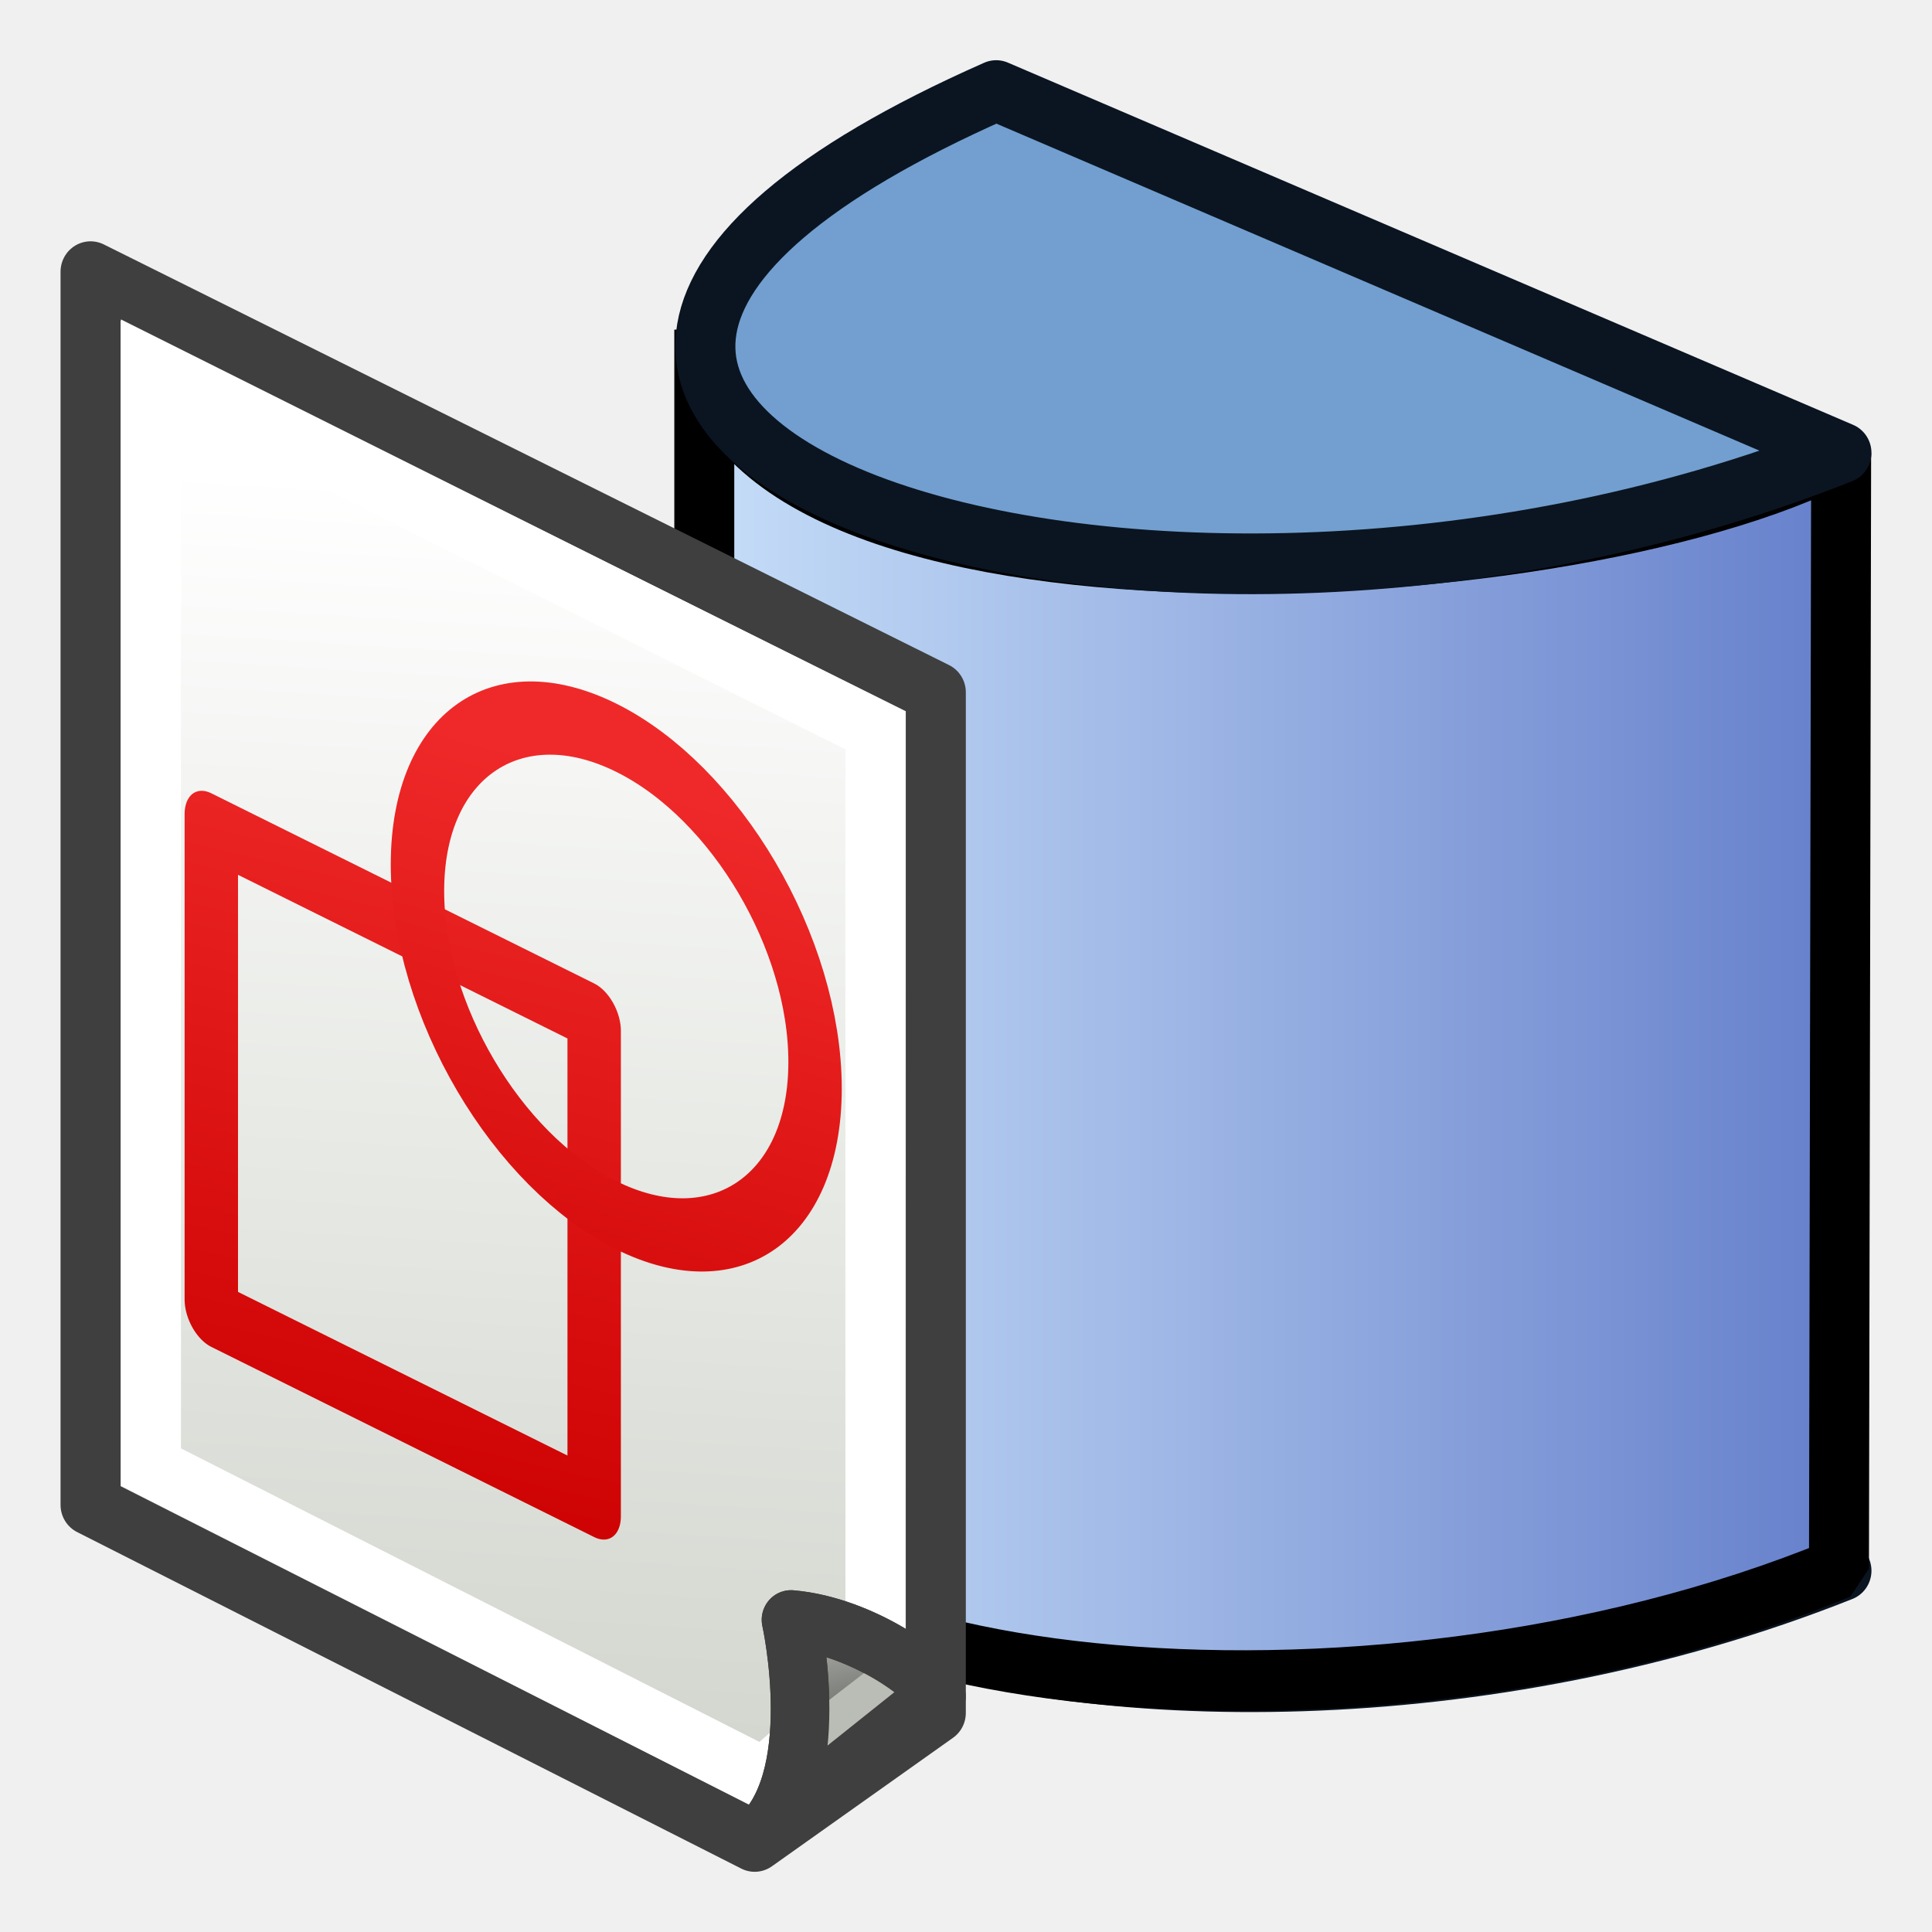
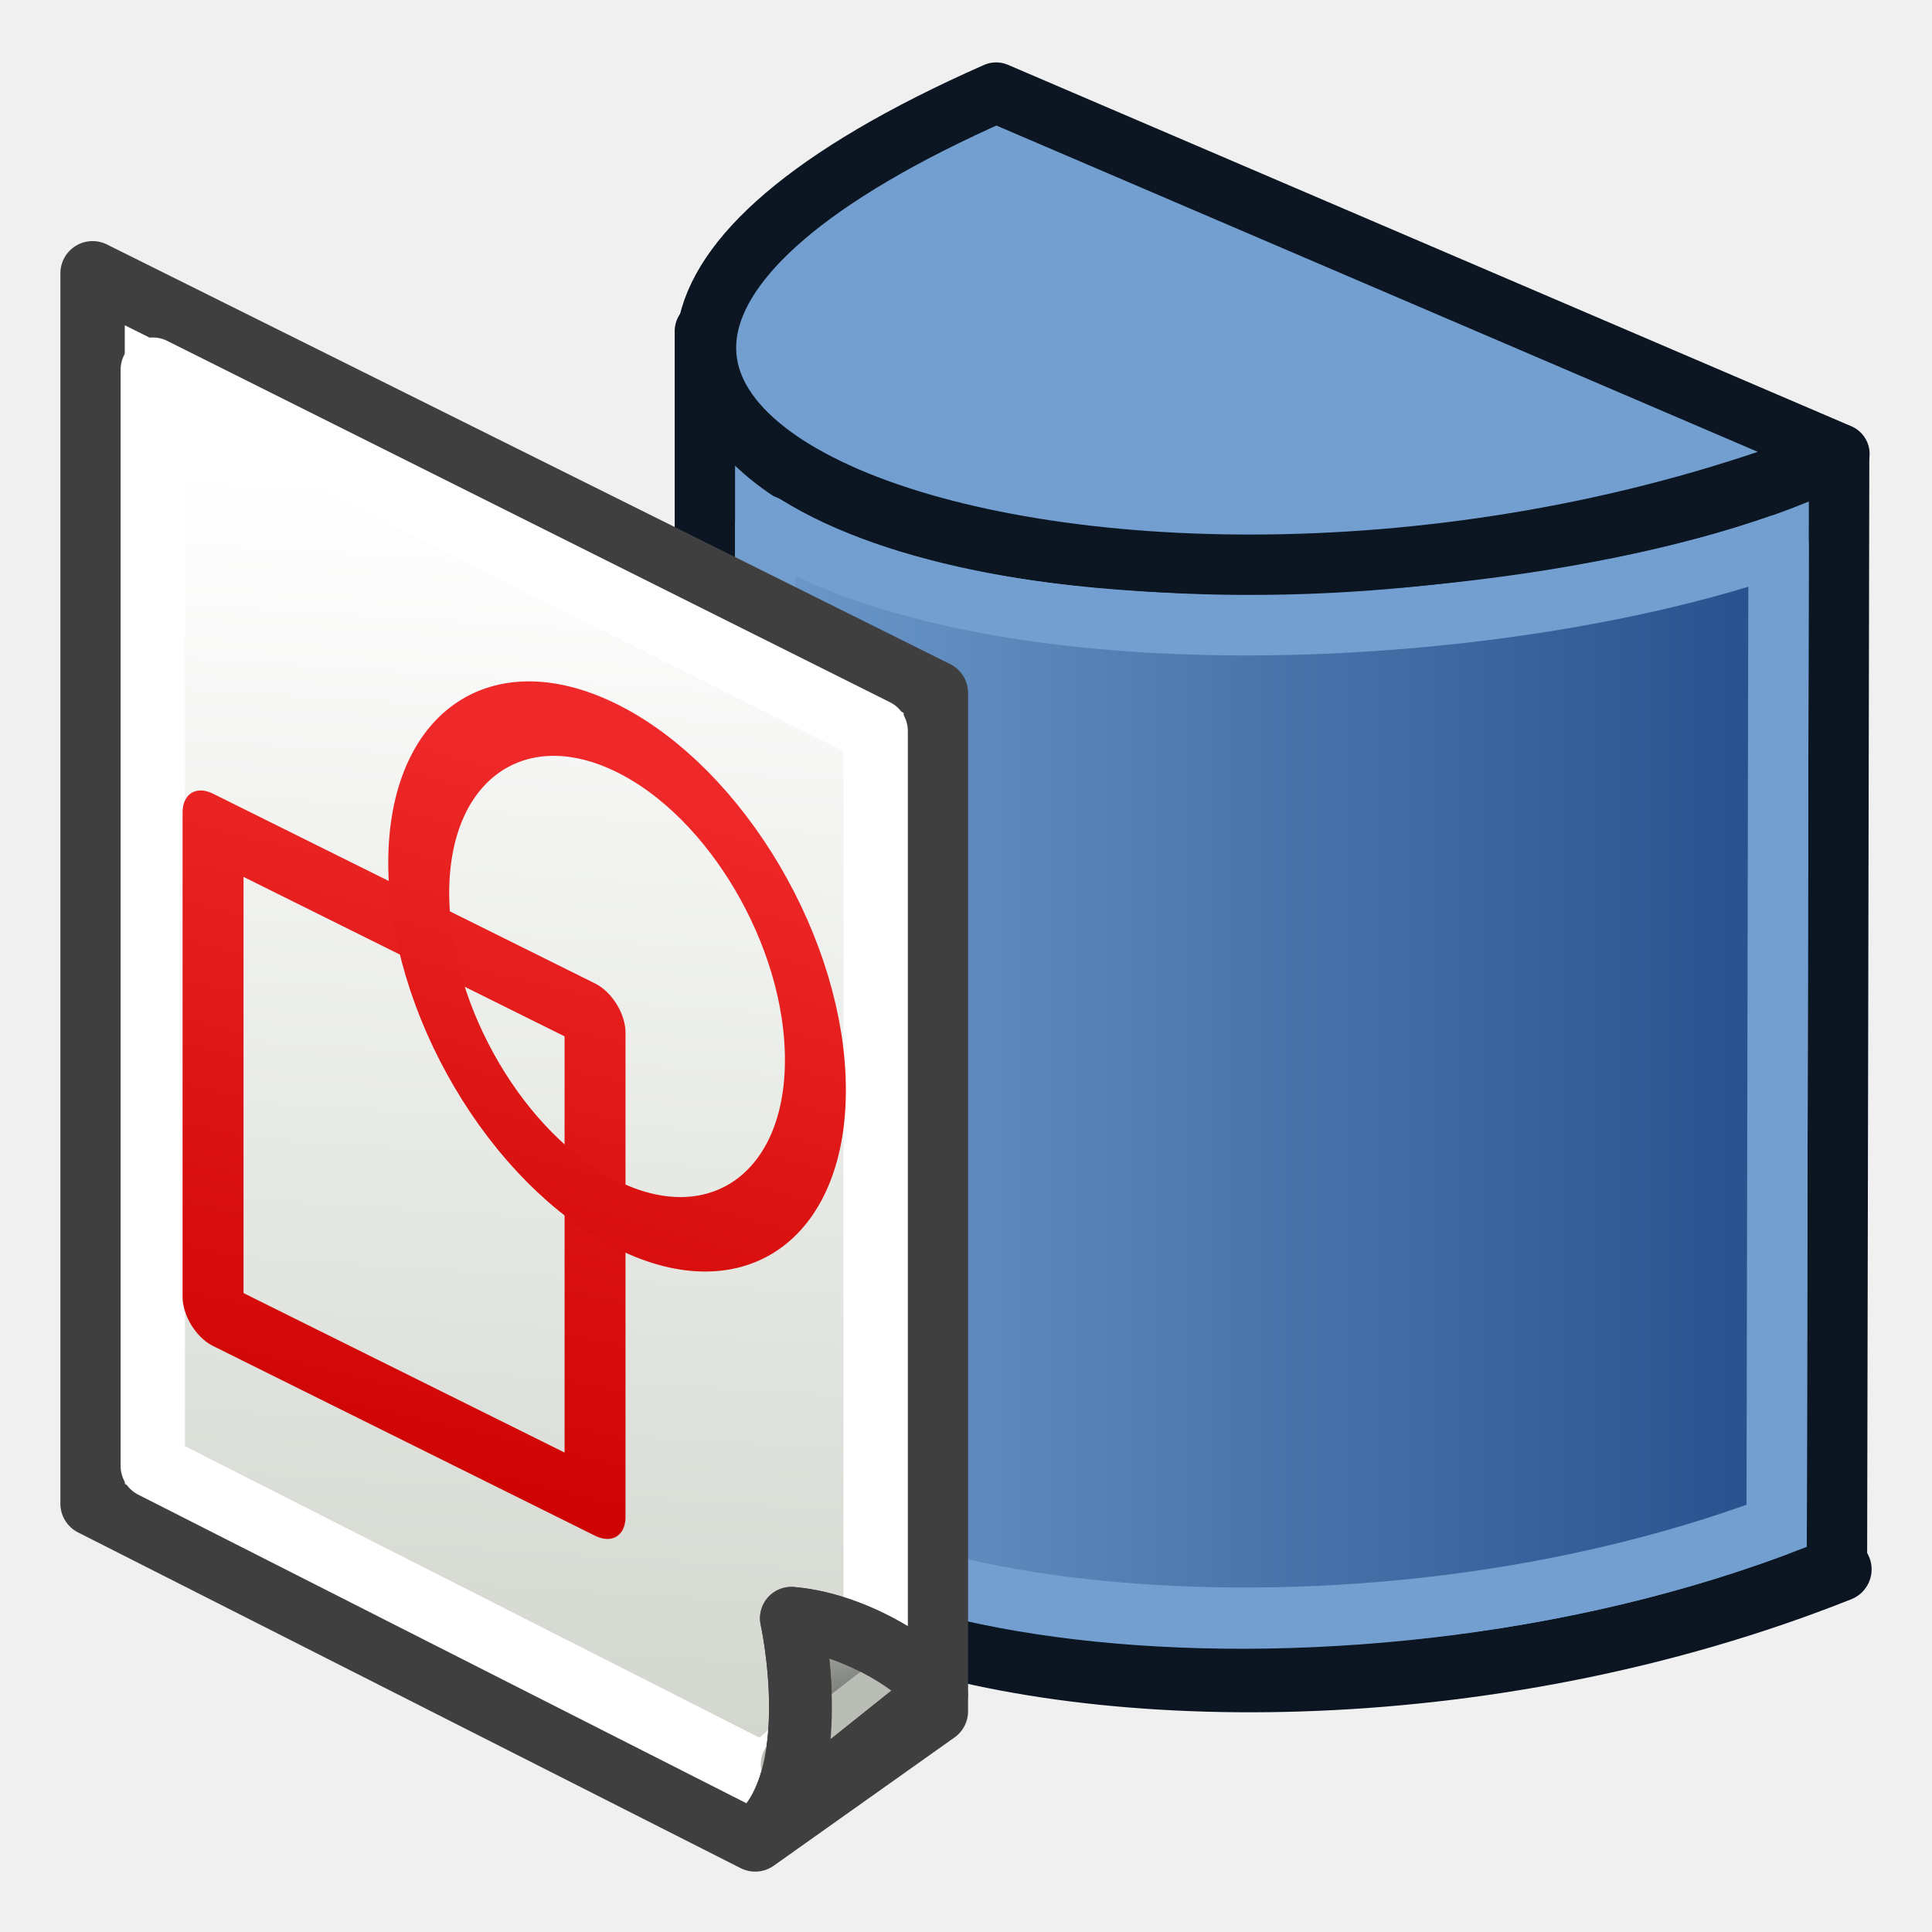
- <svg xmlns="http://www.w3.org/2000/svg" xmlns:xlink="http://www.w3.org/1999/xlink" width="68.267" height="68.267" id="svg3364" version="1.1">
-   <defs id="defs3366">
-     <linearGradient id="linearGradient3835">
-       <stop id="stop3837" offset="0" style="stop-color:#637dca;stop-opacity:1;" />
-       <stop id="stop3839" offset="1" style="stop-color:#9eaede;stop-opacity:1;" />
+ <svg xmlns="http://www.w3.org/2000/svg" xmlns:xlink="http://www.w3.org/1999/xlink" width="64" height="64" id="svg2869" version="1.1" viewBox="0 0 64 64">
+   <defs id="defs2871">
+     <linearGradient id="linearGradient64">
+       <stop id="stop63" offset="0" style="stop-color:#204a87;stop-opacity:1" />
+       <stop id="stop64" offset="1" style="stop-color:#729fcf;stop-opacity:0;" />
    </linearGradient>
-     <linearGradient id="linearGradient3827">
-       <stop style="stop-color:#000000;stop-opacity:1;" offset="0" id="stop3829" />
-       <stop style="stop-color:#000000;stop-opacity:0;" offset="1" id="stop3831" />
+     <linearGradient id="linearGradient5">
+       <stop style="stop-color:#ef2929;stop-opacity:1;" offset="0" id="stop19" />
+       <stop style="stop-color:#ef2929;stop-opacity:0;" offset="1" id="stop20" />
    </linearGradient>
-     <linearGradient id="linearGradient3864">
-       <stop id="stop3866" offset="0" style="stop-color:#840000;stop-opacity:1;" />
-       <stop id="stop3868" offset="1" style="stop-color:#ff2b1e;stop-opacity:1;" />
+     <linearGradient id="swatch18">
+       <stop style="stop-color:#ef2929;stop-opacity:1;" offset="0" id="stop18" />
    </linearGradient>
-     <linearGradient id="linearGradient3593">
-       <stop style="stop-color:#00aff9;stop-opacity:1;" offset="0" id="stop3595" />
-       <stop style="stop-color:#001ccc;stop-opacity:1;" offset="1" id="stop3597" />
+     <linearGradient id="swatch15">
+       <stop style="stop-color:#3d0000;stop-opacity:1;" offset="0" id="stop15" />
    </linearGradient>
-     <radialGradient xlink:href="#linearGradient3864" id="radialGradient2998" gradientUnits="userSpaceOnUse" gradientTransform="matrix(1.66966,0.639115,-0.09121381,0.3124449,-540.8872,-258.462)" cx="342.583" cy="27.257" fx="342.583" fy="27.257" r="19.571" />
-     <radialGradient xlink:href="#linearGradient3593-0" id="radialGradient3004-8" gradientUnits="userSpaceOnUse" gradientTransform="translate(-320.5998,-6.63068)" cx="330.638" cy="39.963" fx="330.638" fy="39.963" r="19.571" />
-     <linearGradient id="linearGradient3593-0">
-       <stop style="stop-color:#c8e0f9;stop-opacity:1;" offset="0" id="stop3595-2" />
-       <stop style="stop-color:#637dca;stop-opacity:1;" offset="1" id="stop3597-1" />
+     <linearGradient id="linearGradient5-1">
+       <stop style="stop-color:#ef2929;stop-opacity:1;" offset="0" id="stop5" />
+       <stop style="stop-color:#ef2929;stop-opacity:0;" offset="1" id="stop6" />
    </linearGradient>
-     <radialGradient r="19.571" fy="39.963" fx="330.638" cy="39.963" cx="330.638" gradientTransform="matrix(-0.9322778,0,0,1.355442,396.3335,-27.20821)" gradientUnits="userSpaceOnUse" id="radialGradient3036" xlink:href="#linearGradient3593-0" />
-     <linearGradient xlink:href="#linearGradient3593" id="linearGradient3799" x1="5.364" y1="34" x2="57" y2="34" gradientUnits="userSpaceOnUse" gradientTransform="matrix(1.350012,0,0,1.334895,9.284686,-20.4308)" />
-     <linearGradient xlink:href="#linearGradient3593-3" id="linearGradient3799-2" x1="5.364" y1="34" x2="57" y2="34" gradientUnits="userSpaceOnUse" gradientTransform="matrix(1.630843,0,0,1.594525,9.340012,-34.89893)" />
-     <linearGradient id="linearGradient3593-3">
-       <stop style="stop-color:#00aff9;stop-opacity:1;" offset="0" id="stop3595-23" />
-       <stop style="stop-color:#001ccc;stop-opacity:1;" offset="1" id="stop3597-7" />
+     <linearGradient id="linearGradient3836-9">
+       <stop style="stop-color:#a40000;stop-opacity:1" offset="0" id="stop3838-8" />
+       <stop style="stop-color:#ef2929;stop-opacity:1" offset="1" id="stop3840-1" />
    </linearGradient>
-     <linearGradient y2="34" x2="57" y1="34" x1="5.364" gradientTransform="matrix(1.063257,0,0,1.063257,-4.765929,-8.602711)" gradientUnits="userSpaceOnUse" id="linearGradient3919" xlink:href="#linearGradient3593-3" />
-     <linearGradient gradientTransform="matrix(0,7.310674,7.310674,0,900.3474,985.9878)" y2="20" x2="6" y1="38" x1="58" gradientUnits="userSpaceOnUse" id="linearGradient3127" xlink:href="#linearGradient3866" />
+     <linearGradient xlink:href="#linearGradient861" id="linearGradient863" x1="9.084" y1="289.347" x2="7.657" y2="296.467" gradientUnits="userSpaceOnUse" gradientTransform="matrix(3.498398,0,0,3.502324,1.471897,-978.4025)" />
+     <linearGradient id="linearGradient861">
+       <stop style="stop-color:#4e9a06;stop-opacity:1" offset="0" id="stop857" />
+       <stop style="stop-color:#8ae234;stop-opacity:1" offset="1" id="stop859" />
+     </linearGradient>
+     <linearGradient xlink:href="#linearGradient3253" id="linearGradient3255" x1="3.261" y1="286.328" x2="16.78" y2="286.328" gradientUnits="userSpaceOnUse" gradientTransform="matrix(3.498398,0,0,3.502324,1.471897,-978.4025)" />
+     <linearGradient id="linearGradient3253">
+       <stop style="stop-color:#204a87;stop-opacity:1" offset="0" id="stop3249" />
+       <stop style="stop-color:#729fcf;stop-opacity:1" offset="1" id="stop3251" />
+     </linearGradient>
+     <linearGradient gradientUnits="userSpaceOnUse" y2="59.273" x2="14.343" y1="6.947" x1="50.471" id="linearGradient834" xlink:href="#linearGradient832" gradientTransform="matrix(0.9349402,0,0,0.9341045,0.1743414,-0.4783578)" />
+     <linearGradient id="linearGradient832">
+       <stop id="stop828" offset="0" style="stop-color:#a40000;stop-opacity:1" />
+       <stop id="stop830" offset="1" style="stop-color:#ef2929;stop-opacity:1" />
+     </linearGradient>
+     <linearGradient id="b" y1="44" y2="4" x2="0" gradientUnits="userSpaceOnUse">
+       <stop stop-color="#7cbaf8" id="stop3" />
+       <stop offset="1" stop-color="#f4fcff" id="stop4" />
+     </linearGradient>
+     <linearGradient id="c" y1="39" y2="9" x2="0" gradientUnits="userSpaceOnUse" gradientTransform="matrix(1.02857,0,0,1.2,-5.314,-4.8)">
+       <stop stop-color="#197cf1" id="stop5-5" />
+       <stop offset="1" stop-color="#20bcfa" id="stop6-4" />
+     </linearGradient>
+     <linearGradient id="a" y1="1016.36" x1="13" y2="1040.36" gradientUnits="userSpaceOnUse" x2="36">
+       <stop stop-color="#292c2f" id="stop1" />
+       <stop offset="1" stop-opacity="0" id="stop2" />
+     </linearGradient>
+     <linearGradient id="b-1" y1="44" y2="4" x2="0" gradientUnits="userSpaceOnUse">
+       <stop stop-color="#7cbaf8" id="stop3-4" />
+       <stop offset="1" stop-color="#f4fcff" id="stop4-9" />
+     </linearGradient>
+     <linearGradient id="c-2" y1="39" y2="9" x2="0" gradientUnits="userSpaceOnUse" gradientTransform="matrix(1.02857,0,0,1.2,-5.314,-4.8)">
+       <stop stop-color="#197cf1" id="stop5-9" />
+       <stop offset="1" stop-color="#20bcfa" id="stop6-3" />
+     </linearGradient>
+     <linearGradient id="a-7" y1="1016.36" x1="13" y2="1040.36" gradientUnits="userSpaceOnUse" x2="36">
+       <stop stop-color="#292c2f" id="stop1-7" />
+       <stop offset="1" stop-opacity="0" id="stop2-9" />
+     </linearGradient>
+     <linearGradient y2="-0.282" x2="28.317" y1="21.905" x1="45.919" gradientUnits="userSpaceOnUse" id="linearGradient863-4" xlink:href="#linearGradient64" gradientTransform="matrix(0.9793146,0,0,0.9790912,-2.865086,-4.202229)" />
+     <linearGradient id="linearGradient844">
+       <stop id="stop840" offset="0" style="stop-color:#3465a4;stop-opacity:1" />
+       <stop id="stop842" offset="1" style="stop-color:#729fcf;stop-opacity:1;" />
+     </linearGradient>
+     <linearGradient gradientUnits="userSpaceOnUse" y2="16.071" x2="59.694" y1="38.186" x1="35.721" id="linearGradient846" xlink:href="#linearGradient844" gradientTransform="matrix(0.9793146,0,0,0.9790912,-2.865086,-4.202229)" />
+     <linearGradient gradientUnits="userSpaceOnUse" y2="47.962" x2="20.924" y1="-16.748" x1="75.763" id="linearGradient826" xlink:href="#linearGradient824" gradientTransform="matrix(0.9272655,0,0,0.9271075,-0.1937389,3.664047)" />
+     <linearGradient id="linearGradient824">
+       <stop id="stop820" offset="0" style="stop-color:#204a87;stop-opacity:1" />
+       <stop id="stop822" offset="1" style="stop-color:#729fcf;stop-opacity:0.436" />
+     </linearGradient>
+     <linearGradient gradientUnits="userSpaceOnUse" y2="47.962" x2="20.924" y1="-16.748" x1="75.763" id="linearGradient826-5" xlink:href="#linearGradient824-8" gradientTransform="matrix(0.9115543,0,0,0.9109141,0.4714681,0.7233405)" />
+     <linearGradient id="linearGradient824-8">
+       <stop id="stop820-9" offset="0" style="stop-color:#204a87;stop-opacity:1" />
+       <stop id="stop822-7" offset="1" style="stop-color:#729fcf;stop-opacity:1" />
+     </linearGradient>
+     <radialGradient r="31.662" fy="4.237" fx="32.507" cy="4.237" cx="32.507" gradientTransform="matrix(-0.5159138,1.211069,-0.9546189,-0.406673,38.92833,-20.44929)" gradientUnits="userSpaceOnUse" id="radialGradient864" xlink:href="#linearGradient862" />
+     <linearGradient id="linearGradient862">
+       <stop id="stop858" offset="0" style="stop-color:#729fcf;stop-opacity:1" />
+       <stop id="stop860" offset="1" style="stop-color:#204a87;stop-opacity:1" />
+     </linearGradient>
+     <linearGradient y2="62.097" x2="24.654" y1="51.356" x1="19.431" gradientUnits="userSpaceOnUse" id="linearGradient845" xlink:href="#linearGradient3354" gradientTransform="matrix(0.9413435,0,0,0.9413513,-0.6763113,0.2769929)" />
+     <linearGradient id="linearGradient3354">
+       <stop style="stop-color:#204a87;stop-opacity:1" offset="0" id="stop3356" />
+       <stop style="stop-color:#729fcf;stop-opacity:1" offset="1" id="stop3358" />
+     </linearGradient>
+     <linearGradient y2="63.682" x2="27.555" y1="46.572" x1="8.256" gradientUnits="userSpaceOnUse" id="linearGradient845-2" xlink:href="#linearGradient3354-8" gradientTransform="matrix(0.9239391,0,0,0.9236901,-0.3102776,0.9162554)" />
+     <linearGradient id="linearGradient3354-8">
+       <stop style="stop-color:#5583e3;stop-opacity:1" offset="0" id="stop3356-0" />
+       <stop style="stop-color:#bfe8fb;stop-opacity:1" offset="1" id="stop3358-7" />
+     </linearGradient>
+     <radialGradient r="31.662" fy="4.237" fx="32.507" cy="4.237" cx="32.507" gradientTransform="matrix(-0.5063751,1.188347,-0.936969,-0.3990432,38.56211,-19.42117)" gradientUnits="userSpaceOnUse" id="radialGradient864-0" xlink:href="#linearGradient862-3" />
+     <linearGradient id="linearGradient862-3">
+       <stop id="stop858-8" offset="0" style="stop-color:#a7c8f7;stop-opacity:1" />
+       <stop id="stop860-6" offset="1" style="stop-color:#f6f3ff;stop-opacity:1" />
+     </linearGradient>
+     <linearGradient xlink:href="#linearGradient3354-2" id="linearGradient4516" gradientUnits="userSpaceOnUse" x1="14.578" y1="27.644" x2="50.611" y2="42.348" gradientTransform="matrix(0.9581791,0,0,0.9576119,-0.9742071,-2.119295)" />
+     <linearGradient id="linearGradient3354-2">
+       <stop id="stop3356-1" offset="0" style="stop-color:#204a87;stop-opacity:1" />
+       <stop id="stop3358-0" offset="1" style="stop-color:#729fcf;stop-opacity:1" />
+     </linearGradient>
+     <radialGradient gradientTransform="matrix(0.6666667,0.7,-1.351077,1.28674,32.10063,-19.90286)" gradientUnits="userSpaceOnUse" r="27.085" fy="18.627" fx="20.803" cy="18.627" cx="20.803" id="radialGradient3808" xlink:href="#linearGradient3600" />
+     <linearGradient id="linearGradient3600">
+       <stop id="stop3602" offset="0" style="stop-color:#fce94f;stop-opacity:1" />
+       <stop id="stop3604" offset="1" style="stop-color:#c4a000;stop-opacity:1" />
+     </linearGradient>
+     <linearGradient gradientUnits="userSpaceOnUse" y2="45" x2="42" y1="18" x1="26" id="linearGradient3877" xlink:href="#linearGradient3871" />
+     <linearGradient id="linearGradient3871">
+       <stop id="stop3873" offset="0" style="stop-color:#729fcf;stop-opacity:1;" />
+       <stop id="stop3875" offset="1" style="stop-color:#3465a4;stop-opacity:1" />
+     </linearGradient>
+     <linearGradient xlink:href="#linearGradient3768" id="linearGradient3925" gradientUnits="userSpaceOnUse" gradientTransform="matrix(0.05223321,0,0,0.06649035,-39.91163,-53.79663)" x1="1178.153" y1="1453.871" x2="1105.046" y2="1059.094" />
+     <linearGradient id="linearGradient3768">
+       <stop style="stop-color:#cc0000;stop-opacity:1" offset="0" id="stop3770" />
+       <stop style="stop-color:#ef2929;stop-opacity:1" offset="1" id="stop3772" />
+     </linearGradient>
+     <linearGradient xlink:href="#linearGradient3768" id="linearGradient3927" gradientUnits="userSpaceOnUse" x1="33.053" y1="73.677" x2="23.483" y2="19.131" gradientTransform="matrix(0.4034839,0,0,0.4339785,10.64632,7.753707)" />
+     <linearGradient gradientTransform="matrix(0.6004077,0.05121598,0,0.5305431,-5.604604,30.20255)" xlink:href="#linearGradient3874" id="linearGradient3880" x1="56" y1="47" x2="53" y2="39" gradientUnits="userSpaceOnUse" />
+     <linearGradient id="linearGradient3874">
+       <stop style="stop-color:#555753;stop-opacity:1" offset="0" id="stop3876" />
+       <stop style="stop-color:#babdb6;stop-opacity:1" offset="1" id="stop3878" />
+     </linearGradient>
+     <linearGradient y2="20" x2="6" y1="38" x1="58" gradientTransform="matrix(0,0.702739,0.5587133,0.2780405,1.390595,6.110525)" gradientUnits="userSpaceOnUse" id="linearGradient3056" xlink:href="#linearGradient3866" />
    <linearGradient id="linearGradient3866">
      <stop style="stop-color:#d3d7cf;stop-opacity:1" offset="0" id="stop3868-7" />
      <stop style="stop-color:#ffffff;stop-opacity:1" offset="1" id="stop3870" />
    </linearGradient>
-     <linearGradient gradientTransform="matrix(0.775441,0.06540601,0,0.6775367,-7.011509,26.93283)" xlink:href="#linearGradient3874" id="linearGradient3880" x1="56" y1="47" x2="53" y2="39" gradientUnits="userSpaceOnUse" />
-     <linearGradient id="linearGradient3874">
-       <stop style="stop-color:#555753;stop-opacity:1" offset="0" id="stop3876" />
-       <stop style="stop-color:#babdb6;stop-opacity:1" offset="1" id="stop3878" />
+     <linearGradient xlink:href="#linearGradient3593-0" id="linearGradient4694" x1="29.105" y1="31.514" x2="80.192" y2="31.514" gradientUnits="userSpaceOnUse" gradientTransform="matrix(0.774279,0,0,0.783047,-0.1757405,9.112882)" />
+     <linearGradient id="linearGradient3593-0">
+       <stop style="stop-color:#729fcf;stop-opacity:1" offset="0" id="stop3595-2" />
+       <stop style="stop-color:#204a87;stop-opacity:1" offset="1" id="stop3597-1" />
    </linearGradient>
-     <linearGradient id="linearGradient3768">
-       <stop style="stop-color:#cc0000;stop-opacity:1" offset="0" id="stop3770" />
-       <stop style="stop-color:#ef2929;stop-opacity:1" offset="1" id="stop3772" />
-     </linearGradient>
-     <linearGradient id="linearGradient3776">
-       <stop style="stop-color:#cc0000;stop-opacity:1" offset="0" id="stop3778" />
-       <stop style="stop-color:#ef2929;stop-opacity:1" offset="1" id="stop3780" />
-     </linearGradient>
-     <linearGradient y2="20" x2="6" y1="38" x1="58" gradientTransform="matrix(0,0.8974416,0.7215917,0.3550751,2.02296,-3.834198)" gradientUnits="userSpaceOnUse" id="linearGradient3056" xlink:href="#linearGradient3866" />
-     <linearGradient xlink:href="#linearGradient3768" id="linearGradient3925" gradientUnits="userSpaceOnUse" gradientTransform="matrix(0.1371939,0,0,0.1525536,-267.6105,-7.851232)" x1="1178.153" y1="1453.871" x2="1105.046" y2="1059.094" />
-     <linearGradient xlink:href="#linearGradient3776" id="linearGradient3927" gradientUnits="userSpaceOnUse" x1="33.053" y1="73.677" x2="23.483" y2="19.131" gradientTransform="matrix(1.059777,0,0,0.9957085,-134.8168,133.3682)" />
-     <linearGradient xlink:href="#linearGradient3593-0" id="linearGradient4694" x1="29.105" y1="31.514" x2="80.192" y2="31.514" gradientUnits="userSpaceOnUse" />
  </defs>
-   <g id="layer1">
-     <g id="g3780" transform="matrix(0.8278001,0,0,0.8371743,-0.2666032,9.664163)">
-       <path id="path209" d="m 78.924,54.752 -36.08,-15.29 c -32.513,14.198 5.701,27.242 36.08,15.29 z" style="fill:#729fcf;stroke:#0b1521;stroke-width:2.563;stroke-linecap:butt;stroke-linejoin:round;stroke-opacity:1" />
-       <path style="fill:url(#linearGradient4694);fill-rule:evenodd;stroke:#000000;stroke-width:2.559;stroke-linecap:butt;stroke-linejoin:bevel;stroke-opacity:1;stroke-miterlimit:4;stroke-dasharray:none;fill-opacity:1.0" d="M 30.385,2.37 V 50.458 c 0.054,9.052 27.958,12.534 48.434,4.207 L 78.912,7.582 C 66.881,13.786 30.524,15.31 30.385,2.37 Z" id="path211" />
-       <path style="fill:#729fcf;stroke:#0b1521;stroke-width:2.563;stroke-linecap:butt;stroke-linejoin:round;stroke-opacity:1" d="M 78.924,7.568 42.844,-7.721 C 10.331,6.476 48.546,19.521 78.924,7.568 Z" id="path3022" />
-       <path d="M 4.188,-0.077 40.267,17.677 v 43.077 L 32.536,66.178 4.188,51.975 Z" id="rect3005" style="color:#000000;display:inline;overflow:visible;visibility:visible;fill:url(#linearGradient3056);fill-opacity:1;fill-rule:evenodd;stroke:#3f3f3f;stroke-width:2.563;stroke-linecap:butt;stroke-linejoin:round;stroke-miterlimit:4;stroke-dasharray:none;stroke-dashoffset:0;stroke-opacity:1;marker:none;enable-background:accumulate" />
-       <path style="fill:none;stroke:#ffffff;stroke-width:2.563;stroke-linecap:butt;stroke-linejoin:miter;stroke-opacity:1" d="M 37.69,19.29 6.765,4.001 V 50.379 l 26.158,13.124 4.768,-4.077 z" id="path3096" />
-       <path d="m 40.29,60.057 c 0,-0.678 -3.102,-2.972 -6.204,-3.233 0,0 1.551,6.906 -1.551,9.355 z" id="path3778" style="color:#000000;display:inline;overflow:visible;visibility:visible;fill:url(#linearGradient3880);fill-opacity:1;fill-rule:evenodd;stroke:#3f3f3f;stroke-width:2.5;stroke-linecap:butt;stroke-linejoin:round;stroke-miterlimit:4;stroke-dasharray:none;stroke-dashoffset:0;stroke-opacity:1;marker:none;enable-background:accumulate" />
-       <path style="fill:none;stroke:#babdb6;stroke-width:2.563;stroke-linecap:butt;stroke-linejoin:miter;stroke-opacity:1" d="m 34.153,63.011 5.163,-3.937" id="path3125" />
-       <path d="m 40.29,60.057 c 0,-0.678 -3.102,-2.972 -6.204,-3.233 0,0 1.551,6.906 -1.551,9.355 z" id="path3778-3" style="color:#000000;display:inline;overflow:visible;visibility:visible;fill:none;stroke:#3f3f3f;stroke-width:2.5;stroke-linecap:butt;stroke-linejoin:round;stroke-miterlimit:4;stroke-dasharray:none;stroke-dashoffset:0;stroke-opacity:1;marker:none;enable-background:accumulate" />
-       <g id="g3918" transform="matrix(0.4403813,0.2156533,0,0.5566064,71.91225,-40.76089)">
-         <g id="g3929">
-           <rect transform="skewY(0.06601727)" style="color:#000000;display:inline;overflow:visible;visibility:visible;fill:none;stroke:url(#linearGradient3925);stroke-width:5.176;stroke-linecap:round;stroke-linejoin:round;stroke-miterlimit:4;stroke-dasharray:none;stroke-dashoffset:0;stroke-opacity:1;marker:none;enable-background:accumulate" id="rect3860-3" width="37.11" height="36.804" x="-142.082" y="170.447" />
-           <ellipse style="color:#000000;display:inline;overflow:visible;visibility:visible;fill:none;stroke:url(#linearGradient3927);stroke-width:5.176;stroke-linecap:round;stroke-linejoin:round;stroke-miterlimit:4;stroke-dasharray:none;stroke-dashoffset:0;stroke-opacity:1;marker:none;enable-background:accumulate" id="path3862-6" transform="skewY(0.06601746)" cx="-102.831" cy="166.498" rx="19.269" ry="18.104" />
-         </g>
-       </g>
-     </g>
+   <g id="layer3" style="display:inline">
+     <path id="path209" d="M 60.933,51.986 32.998,40.014 C 7.824,51.131 37.412,61.346 60.933,51.986 Z" style="fill:#729fcf;stroke:#0b1521;stroke-width:2.133;stroke-linecap:round;stroke-linejoin:round;stroke-opacity:1" />
+     <path style="fill:#729fcf;fill-opacity:1;fill-rule:evenodd;stroke:#0c1522;stroke-width:2;stroke-linecap:round;stroke-linejoin:round;stroke-miterlimit:4;stroke-dasharray:none;stroke-opacity:1" d="m 23.35,10.969 v 37.655 c 0.042,7.088 21.647,9.815 37.501,3.294 l 0.073,-36.869 c -9.315,4.858 -37.466,6.052 -37.574,-4.081 z" id="path211" />
+     <path style="fill:url(#linearGradient4694);fill-opacity:1;fill-rule:evenodd;stroke:#729fcf;stroke-width:2;stroke-linecap:round;stroke-linejoin:round;stroke-miterlimit:4;stroke-dasharray:none;stroke-opacity:1" d="m 25.35,17.402 c 7.654,4.756 24.422,3.851 33.568,0.656 l -0.064,32.49 C 43.704,56.211 25.376,53.027 25.35,48.613 Z" id="path94" />
+     <path style="fill:#729fcf;stroke:#0c1522;stroke-width:2;stroke-linecap:round;stroke-linejoin:round;stroke-opacity:1;stroke-dasharray:none" d="M 60.933,15.039 32.998,3.067 C 7.824,14.184 37.412,24.398 60.933,15.039 Z" id="path3022" />
+     <path d="M 3.067,9.053 31.002,22.955 V 56.686 L 25.016,60.933 3.067,49.812 Z" id="rect3005" style="color:#000000;display:inline;overflow:visible;visibility:visible;fill:url(#linearGradient3056);fill-opacity:1;fill-rule:evenodd;stroke:#3f3f3f;stroke-width:2.133;stroke-linecap:round;stroke-linejoin:round;stroke-miterlimit:4;stroke-dasharray:none;stroke-dashoffset:0;stroke-opacity:1;marker:none;enable-background:accumulate" />
+     <path style="fill:none;stroke:#ffffff;stroke-width:2.133;stroke-linecap:round;stroke-linejoin:round;stroke-opacity:1" d="M 29.007,24.218 5.062,12.246 v 36.316 l 20.253,10.276 3.692,-3.193 z" id="path3096" />
+     <path d="m 31.02,56.14 c 0,-0.531 -2.402,-2.327 -4.803,-2.532 0,0 1.201,5.408 -1.201,7.325 z" id="path3778" style="color:#000000;display:inline;overflow:visible;visibility:visible;fill:url(#linearGradient3880);fill-opacity:1;fill-rule:evenodd;stroke:#3f3f3f;stroke-width:2.081;stroke-linecap:round;stroke-linejoin:round;stroke-miterlimit:4;stroke-dasharray:none;stroke-dashoffset:0;stroke-opacity:1;marker:none;enable-background:accumulate" />
+     <path style="fill:none;stroke:#babdb6;stroke-width:2.133;stroke-linecap:round;stroke-linejoin:round;stroke-opacity:1" d="m 26.268,58.453 3.998,-3.083" id="path3125" />
+     <path d="m 31.02,56.14 c 0,-0.531 -2.402,-2.327 -4.803,-2.532 0,0 1.201,5.408 -1.201,7.325 z" id="path3778-3" style="color:#000000;display:inline;overflow:visible;visibility:visible;fill:none;stroke:#3f3f3f;stroke-width:2.081;stroke-linecap:round;stroke-linejoin:round;stroke-miterlimit:4;stroke-dasharray:none;stroke-dashoffset:0;stroke-opacity:1;marker:none;enable-background:accumulate" />
+     <rect transform="matrix(0.8956009,0.4448584,0,1,0,0)" style="color:#000000;display:inline;overflow:visible;visibility:visible;fill:none;stroke:url(#linearGradient3925);stroke-width:2.254;stroke-linecap:round;stroke-linejoin:round;stroke-miterlimit:4;stroke-dasharray:none;stroke-dashoffset:0;stroke-opacity:1;marker:none;enable-background:accumulate" id="rect3860-3" width="14.129" height="16.041" x="7.88" y="23.914" />
+     <ellipse style="color:#000000;display:inline;overflow:visible;visibility:visible;fill:none;stroke:url(#linearGradient3927);stroke-width:2.254;stroke-linecap:round;stroke-linejoin:round;stroke-miterlimit:4;stroke-dasharray:none;stroke-dashoffset:0;stroke-opacity:1;marker:none;enable-background:accumulate" id="path3862-6" transform="matrix(0.8956009,0.4448584,0,1,0,0)" cx="22.824" cy="22.193" rx="7.336" ry="7.891" />
  </g>
</svg>
